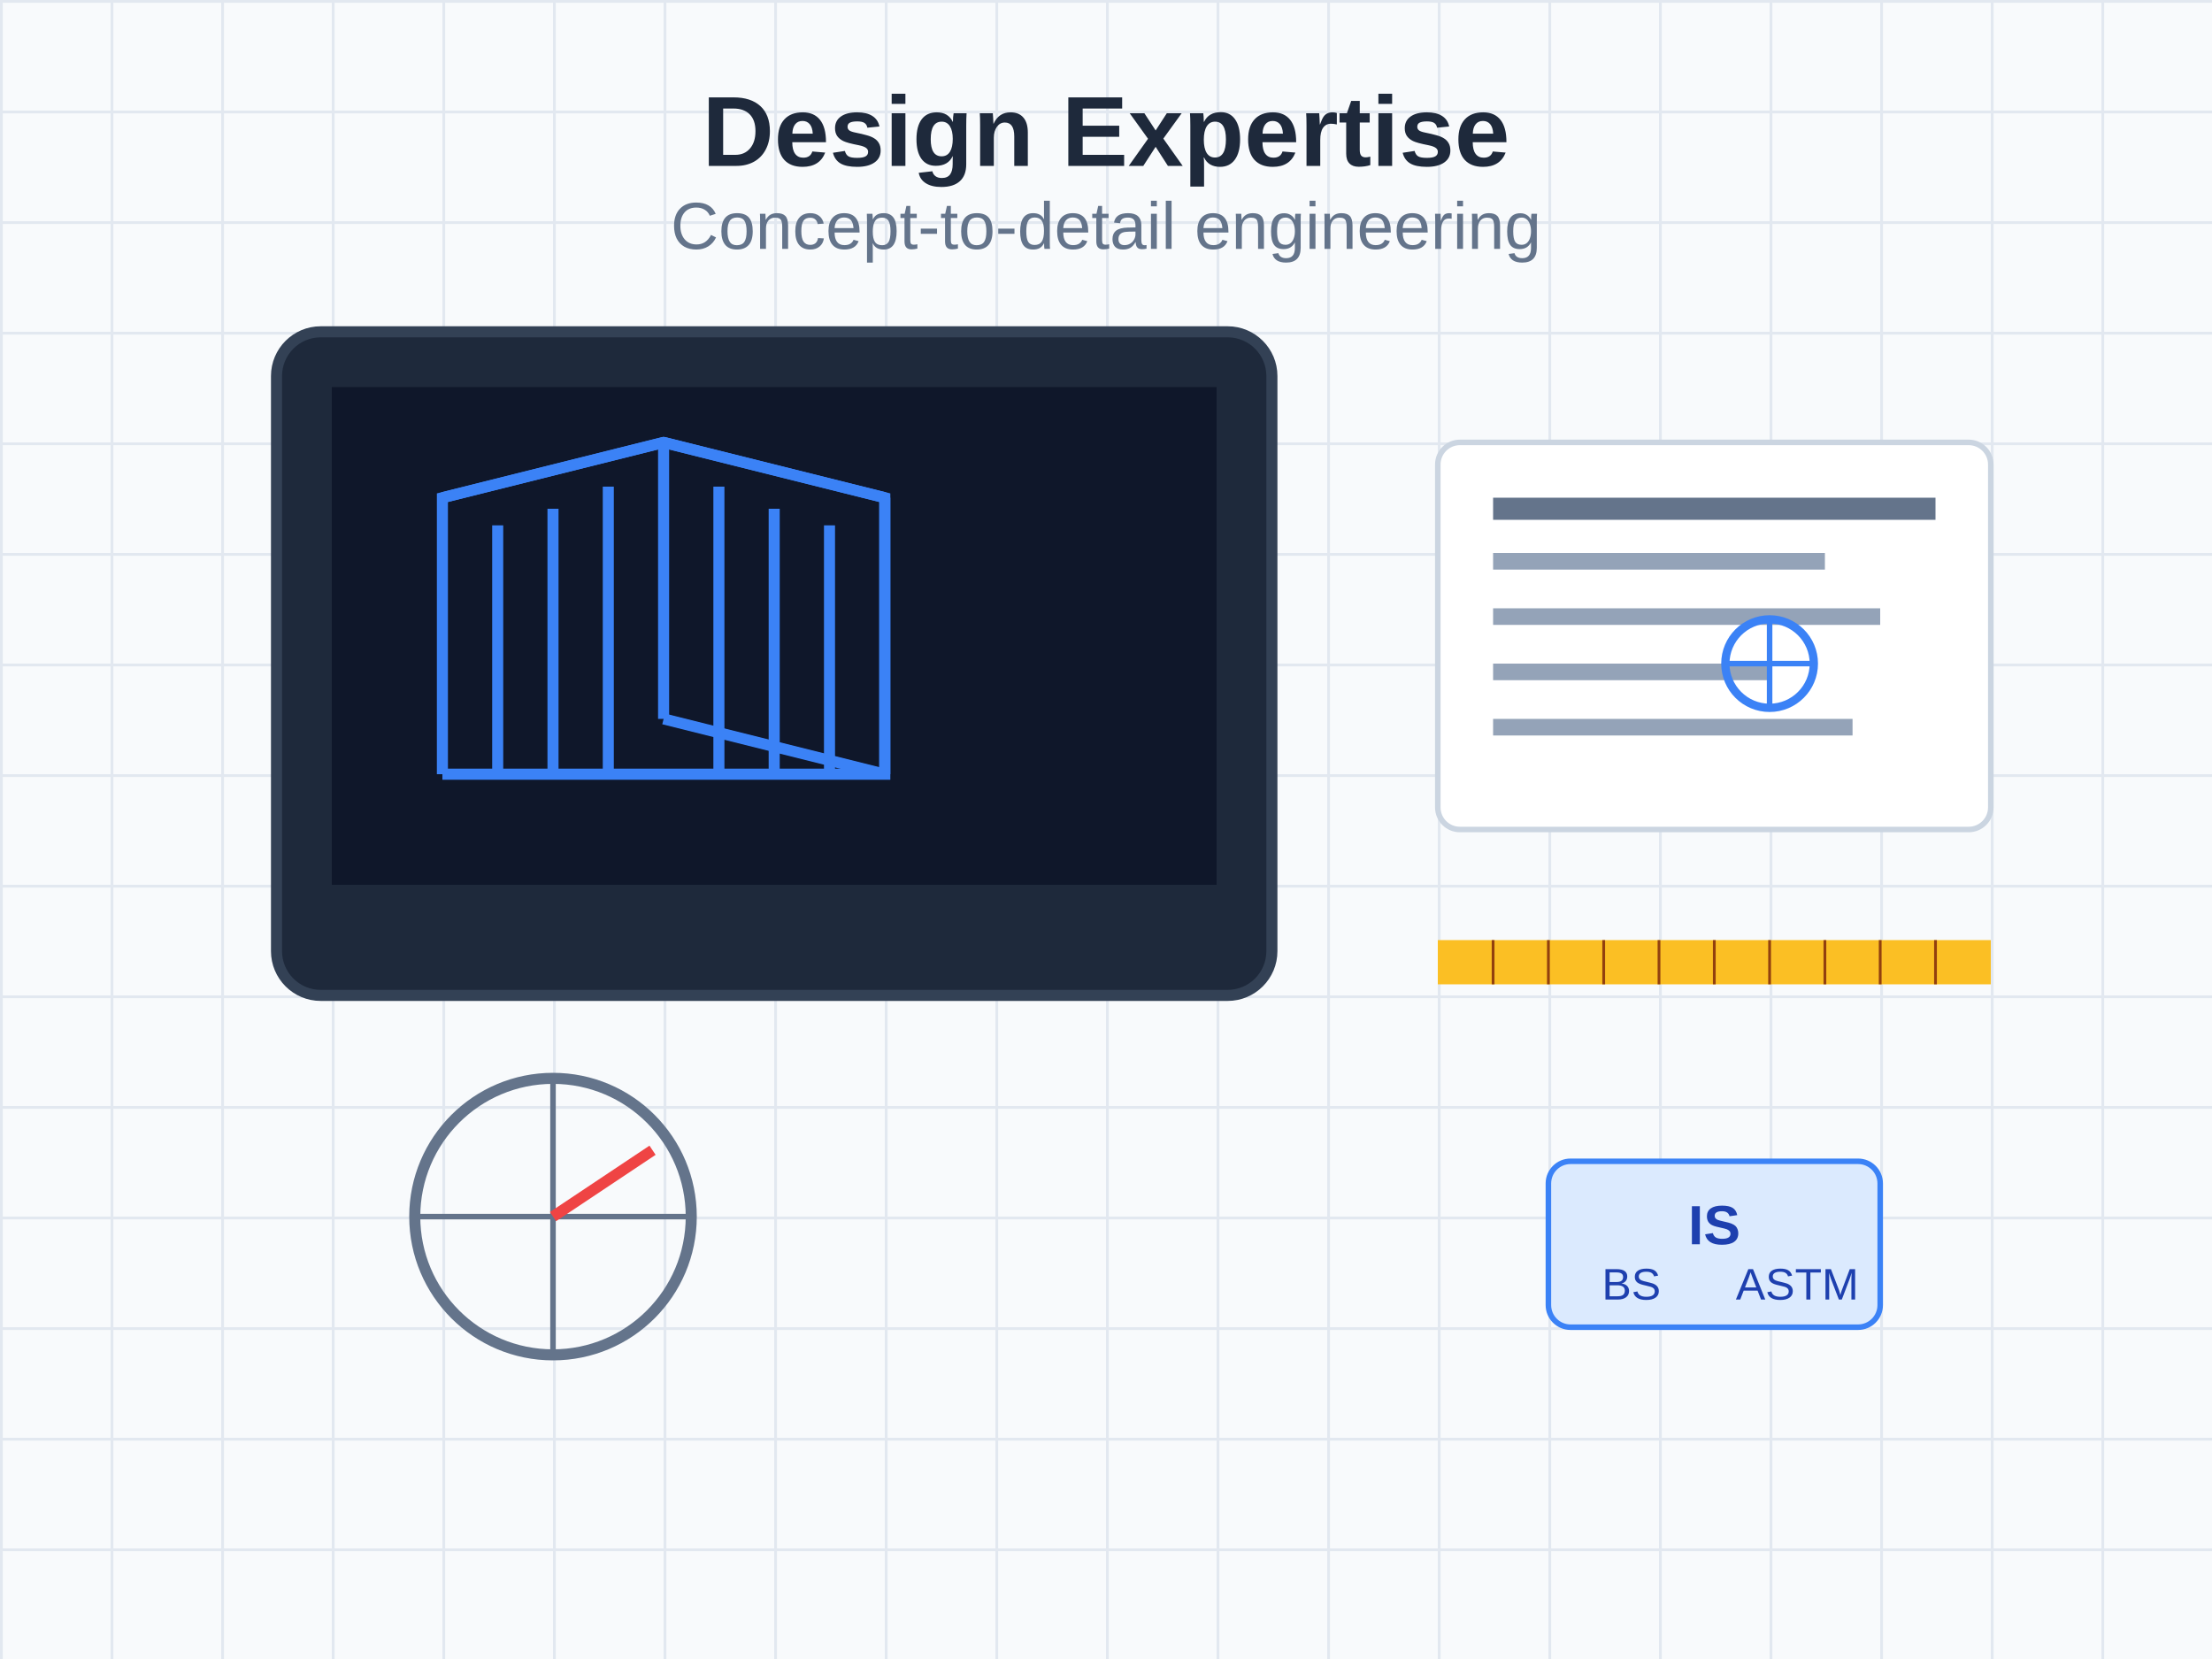
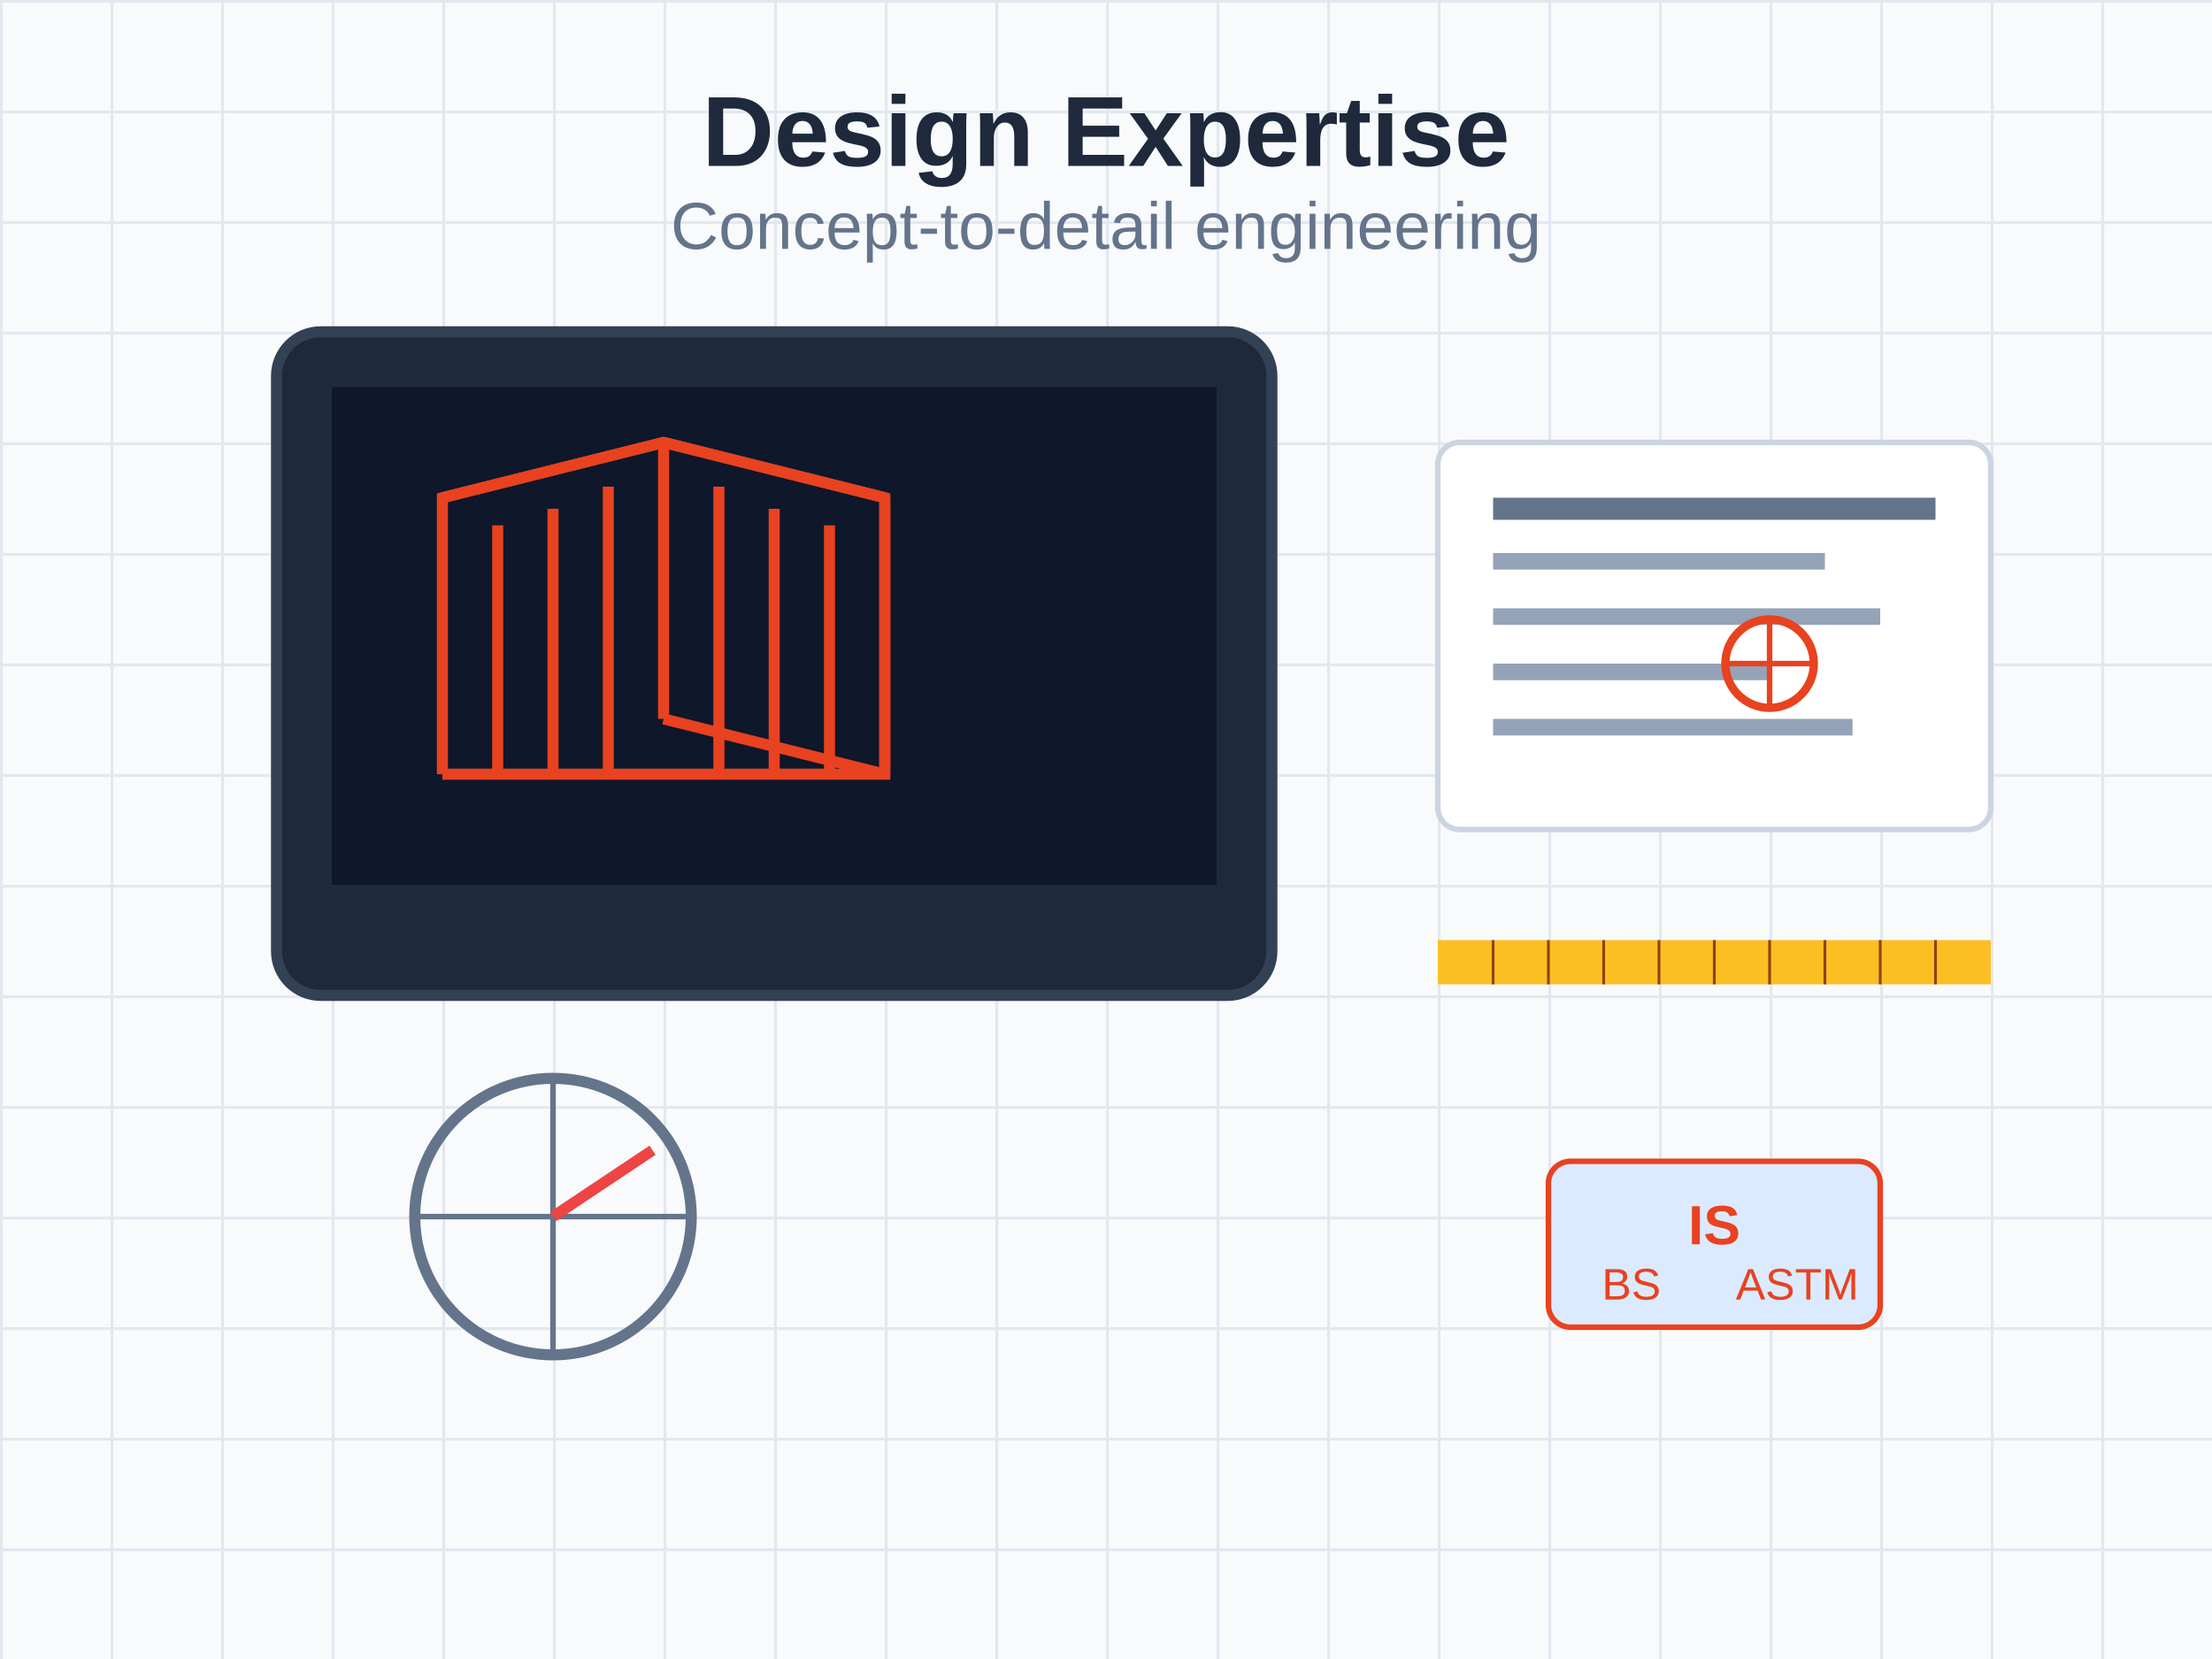
<svg xmlns="http://www.w3.org/2000/svg" viewBox="0 0 400 300">
  <rect width="400" height="300" fill="#f8fafc" />
  <defs>
    <pattern id="grid" width="20" height="20" patternUnits="userSpaceOnUse">
      <path d="M 20 0 L 0 0 0 20" fill="none" stroke="#e2e8f0" stroke-width="1" />
    </pattern>
  </defs>
  <rect width="400" height="300" fill="url(#grid)" />
  <rect x="50" y="60" width="180" height="120" rx="8" fill="#1e293b" stroke="#334155" stroke-width="2" />
  <rect x="60" y="70" width="160" height="90" fill="#0f172a" />
-   <g stroke="#3b82f6" stroke-width="2" fill="none">
+   <g stroke="#E84220" stroke-width="2" fill="none">
    <path d="M 80 140 L 80 90 L 120 80 L 160 90 L 160 140 L 80 140" />
    <path d="M 80 90 L 120 80" />
    <path d="M 120 80 L 120 130" />
    <path d="M 160 90 L 120 80" />
    <path d="M 160 90 L 160 140" />
    <path d="M 120 130 L 160 140" />
    <line x1="90" y1="140" x2="90" y2="95" />
    <line x1="100" y1="140" x2="100" y2="92" />
    <line x1="110" y1="140" x2="110" y2="88" />
    <line x1="130" y1="140" x2="130" y2="88" />
    <line x1="140" y1="140" x2="140" y2="92" />
    <line x1="150" y1="140" x2="150" y2="95" />
  </g>
  <rect x="260" y="80" width="100" height="70" rx="4" fill="#ffffff" stroke="#cbd5e1" stroke-width="1" />
  <rect x="270" y="90" width="80" height="4" fill="#64748b" />
  <rect x="270" y="100" width="60" height="3" fill="#94a3b8" />
  <rect x="270" y="110" width="70" height="3" fill="#94a3b8" />
  <rect x="270" y="120" width="50" height="3" fill="#94a3b8" />
  <rect x="270" y="130" width="65" height="3" fill="#94a3b8" />
-   <circle cx="320" cy="120" r="8" fill="none" stroke="#3b82f6" stroke-width="1.5" />
-   <line x1="312" y1="120" x2="328" y2="120" stroke="#3b82f6" stroke-width="1" />
-   <line x1="320" y1="112" x2="320" y2="128" stroke="#3b82f6" stroke-width="1" />
+   <circle cx="320" cy="120" r="8" fill="none" stroke="#E84220" stroke-width="1.5" />
+   <line x1="312" y1="120" x2="328" y2="120" stroke="#E84220" stroke-width="1" />
+   <line x1="320" y1="112" x2="320" y2="128" stroke="#E84220" stroke-width="1" />
  <rect x="260" y="170" width="100" height="8" fill="#fbbf24" />
  <g stroke="#92400e" stroke-width="0.5">
    <line x1="270" y1="170" x2="270" y2="178" />
    <line x1="280" y1="170" x2="280" y2="178" />
    <line x1="290" y1="170" x2="290" y2="178" />
    <line x1="300" y1="170" x2="300" y2="178" />
    <line x1="310" y1="170" x2="310" y2="178" />
    <line x1="320" y1="170" x2="320" y2="178" />
    <line x1="330" y1="170" x2="330" y2="178" />
    <line x1="340" y1="170" x2="340" y2="178" />
    <line x1="350" y1="170" x2="350" y2="178" />
  </g>
  <circle cx="100" cy="220" r="25" fill="none" stroke="#64748b" stroke-width="2" />
  <line x1="100" y1="195" x2="100" y2="245" stroke="#64748b" stroke-width="1" />
  <line x1="75" y1="220" x2="125" y2="220" stroke="#64748b" stroke-width="1" />
  <line x1="100" y1="220" x2="118" y2="208" stroke="#ef4444" stroke-width="2" />
-   <rect x="280" y="210" width="60" height="30" rx="4" fill="#dbeafe" stroke="#3b82f6" stroke-width="1" />
-   <text x="310" y="225" text-anchor="middle" font-family="Arial, sans-serif" font-size="10" font-weight="bold" fill="#1e40af">IS</text>
-   <text x="295" y="235" text-anchor="middle" font-family="Arial, sans-serif" font-size="8" fill="#1e40af">BS</text>
-   <text x="325" y="235" text-anchor="middle" font-family="Arial, sans-serif" font-size="8" fill="#1e40af">ASTM</text>
+   <rect x="280" y="210" width="60" height="30" rx="4" fill="#dbeafe" stroke="#E84220" stroke-width="1" />
+   <text x="310" y="225" text-anchor="middle" font-family="Arial, sans-serif" font-size="10" font-weight="bold" fill="#E84220">IS</text>
+   <text x="295" y="235" text-anchor="middle" font-family="Arial, sans-serif" font-size="8" fill="#E84220">BS</text>
+   <text x="325" y="235" text-anchor="middle" font-family="Arial, sans-serif" font-size="8" fill="#E84220">ASTM</text>
  <text x="200" y="30" text-anchor="middle" font-family="Arial, sans-serif" font-size="18" font-weight="bold" fill="#1e293b">Design Expertise</text>
  <text x="200" y="45" text-anchor="middle" font-family="Arial, sans-serif" font-size="12" fill="#64748b">Concept-to-detail engineering</text>
</svg>
